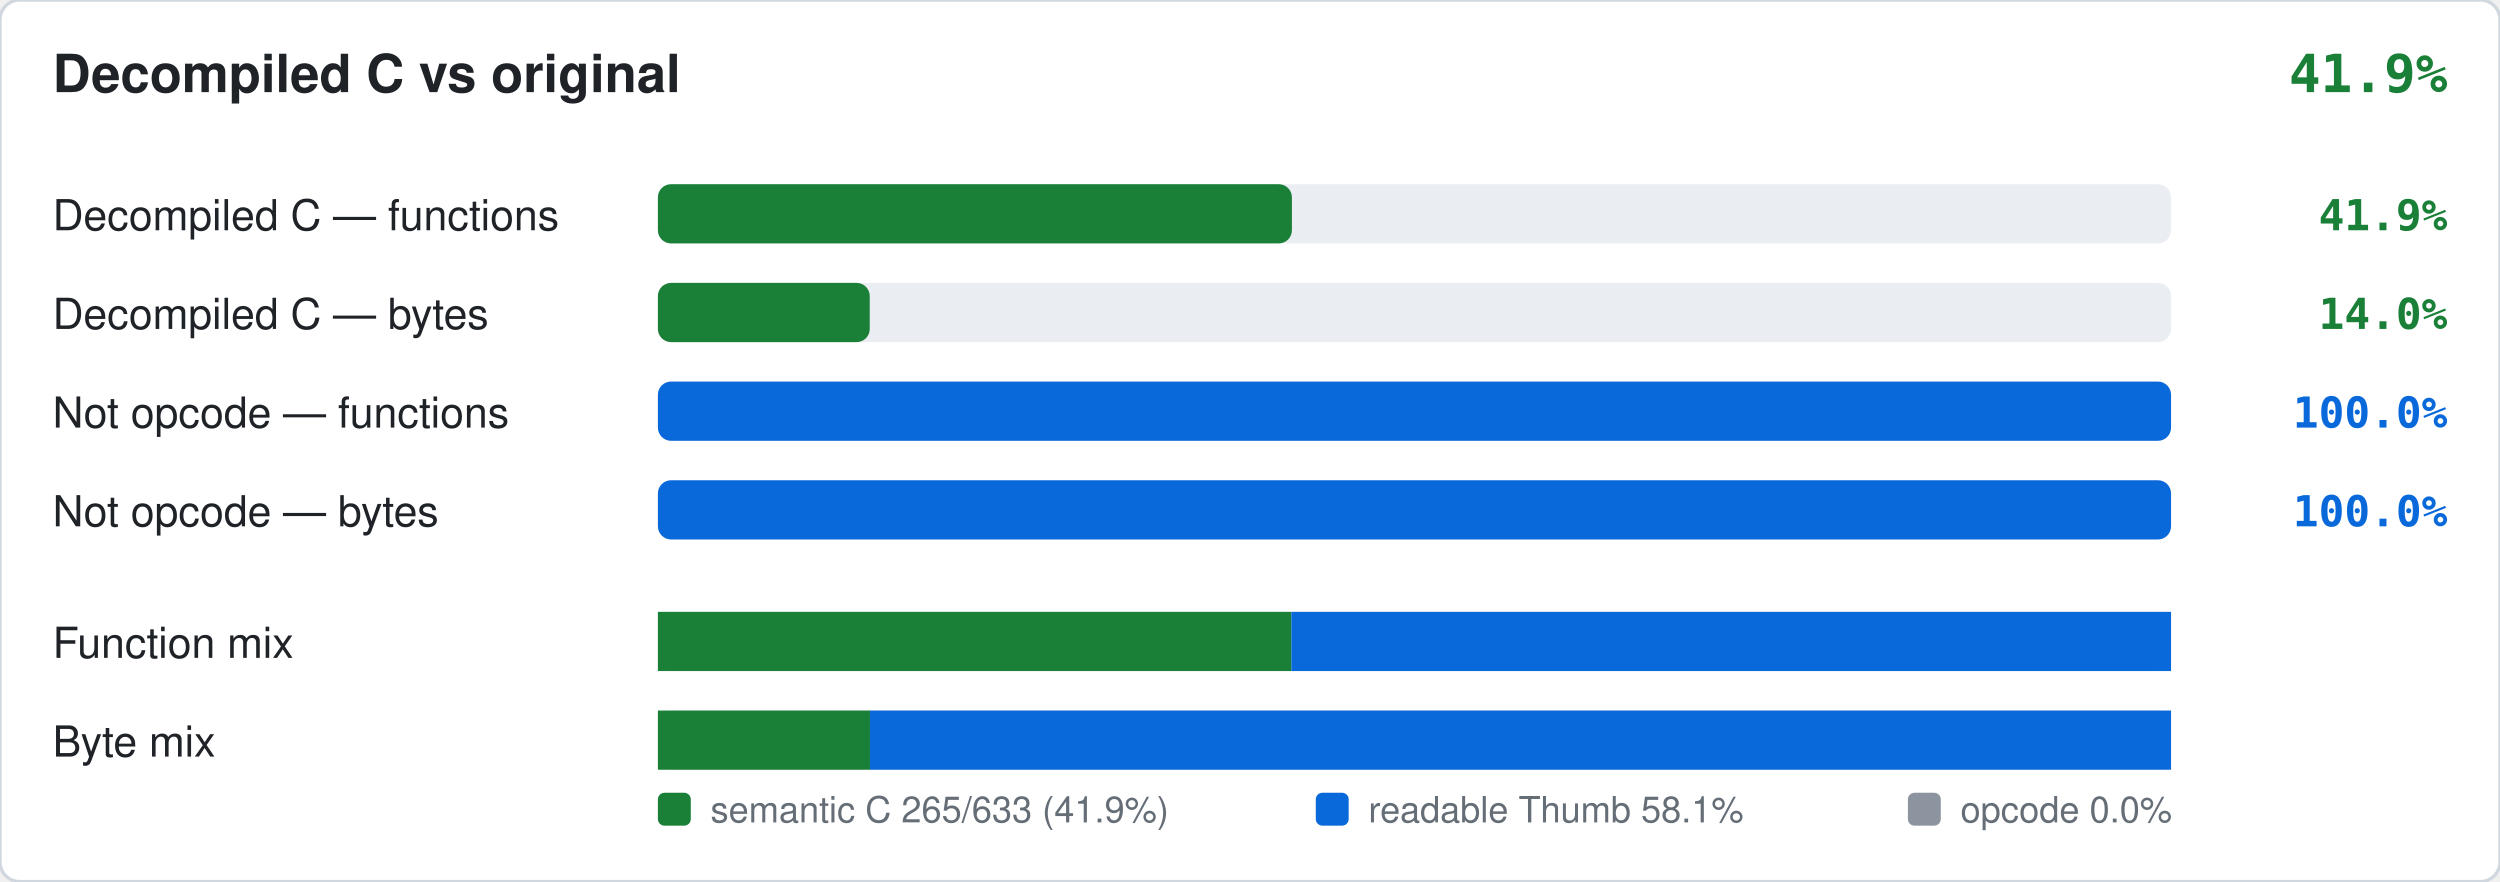
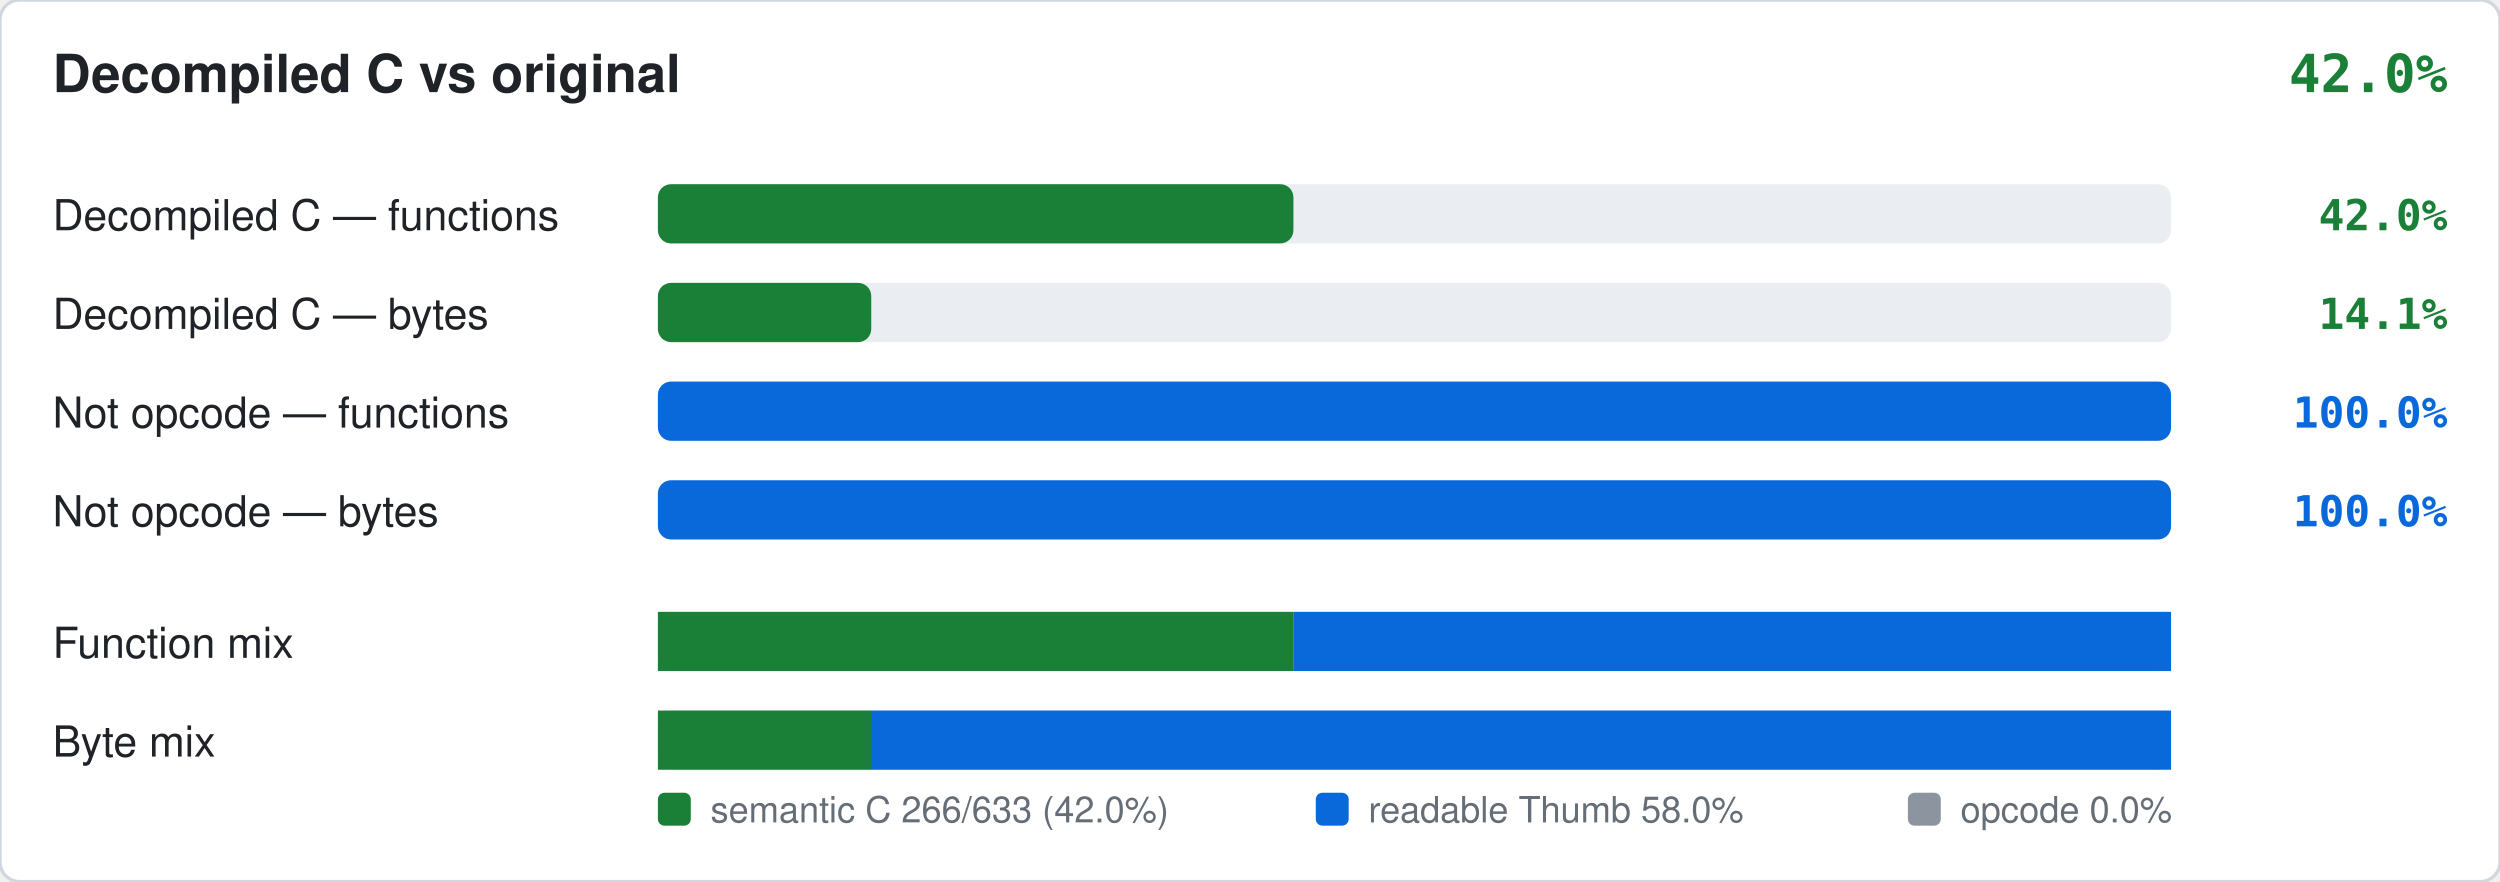
- <svg xmlns="http://www.w3.org/2000/svg" width="760" height="268" viewBox="0 0 760 268" role="img" aria-label="Decompiled C 41.9% functions, 14.0% bytes (265/633, 12,652/90,272)">
+ <svg xmlns="http://www.w3.org/2000/svg" width="760" height="268" viewBox="0 0 760 268" role="img" aria-label="Decompiled C 42.0% functions, 14.1% bytes (266/633, 12,712/90,272)">
  <rect width="760" height="268" rx="6" fill="#ffffff" stroke="#d0d7de" />
  <text x="16" y="28" font-family="-apple-system,BlinkMacSystemFont,Segoe UI,Helvetica,Arial,sans-serif" font-size="16" font-weight="600" fill="#1f2328">Decompiled C vs original</text>
-   <text x="744" y="28" text-anchor="end" font-family="ui-monospace,SFMono-Regular,Menlo,Consolas,monospace" font-size="16" font-weight="700" fill="#1a7f37">41.9%</text>
+   <text x="744" y="28" text-anchor="end" font-family="ui-monospace,SFMono-Regular,Menlo,Consolas,monospace" font-size="16" font-weight="700" fill="#1a7f37">42.0%</text>
  <text x="16" y="70" font-family="-apple-system,BlinkMacSystemFont,Segoe UI,Helvetica,Arial,sans-serif" font-size="13" fill="#1f2328">Decompiled C — functions</text>
  <rect x="200.00" y="56.00" width="460.00" height="18.00" rx="4" fill="#eaeef2" />
-   <rect x="200.00" y="56.00" width="192.74" height="18.00" rx="4" fill="#1a7f37" />
-   <text x="744" y="70" text-anchor="end" font-family="ui-monospace,SFMono-Regular,Menlo,Consolas,monospace" font-size="13" font-weight="700" fill="#1a7f37">41.9%</text>
+   <rect x="200.00" y="56.00" width="193.20" height="18.00" rx="4" fill="#1a7f37" />
+   <text x="744" y="70" text-anchor="end" font-family="ui-monospace,SFMono-Regular,Menlo,Consolas,monospace" font-size="13" font-weight="700" fill="#1a7f37">42.0%</text>
  <text x="16" y="100" font-family="-apple-system,BlinkMacSystemFont,Segoe UI,Helvetica,Arial,sans-serif" font-size="13" fill="#1f2328">Decompiled C — bytes</text>
  <rect x="200.00" y="86.00" width="460.00" height="18.00" rx="4" fill="#eaeef2" />
-   <rect x="200.00" y="86.00" width="64.40" height="18.00" rx="4" fill="#1a7f37" />
-   <text x="744" y="100" text-anchor="end" font-family="ui-monospace,SFMono-Regular,Menlo,Consolas,monospace" font-size="13" font-weight="700" fill="#1a7f37">14.0%</text>
+   <rect x="200.00" y="86.00" width="64.86" height="18.00" rx="4" fill="#1a7f37" />
+   <text x="744" y="100" text-anchor="end" font-family="ui-monospace,SFMono-Regular,Menlo,Consolas,monospace" font-size="13" font-weight="700" fill="#1a7f37">14.1%</text>
  <text x="16" y="130" font-family="-apple-system,BlinkMacSystemFont,Segoe UI,Helvetica,Arial,sans-serif" font-size="13" fill="#1f2328">Not opcode — functions</text>
  <rect x="200.00" y="116.00" width="460.00" height="18.00" rx="4" fill="#eaeef2" />
  <rect x="200.00" y="116.00" width="460.00" height="18.00" rx="4" fill="#0969da" />
  <text x="744" y="130" text-anchor="end" font-family="ui-monospace,SFMono-Regular,Menlo,Consolas,monospace" font-size="13" font-weight="700" fill="#0969da">100.0%</text>
  <text x="16" y="160" font-family="-apple-system,BlinkMacSystemFont,Segoe UI,Helvetica,Arial,sans-serif" font-size="13" fill="#1f2328">Not opcode — bytes</text>
  <rect x="200.00" y="146.00" width="460.00" height="18.00" rx="4" fill="#eaeef2" />
  <rect x="200.00" y="146.00" width="460.00" height="18.00" rx="4" fill="#0969da" />
  <text x="744" y="160" text-anchor="end" font-family="ui-monospace,SFMono-Regular,Menlo,Consolas,monospace" font-size="13" font-weight="700" fill="#0969da">100.0%</text>
  <text x="16" y="200" font-family="-apple-system,BlinkMacSystemFont,Segoe UI,Helvetica,Arial,sans-serif" font-size="13" fill="#1f2328">Function mix</text>
  <rect x="200.00" y="186.00" width="460.00" height="18.00" rx="4" fill="#eaeef2" />
-   <rect x="200.00" y="186.00" width="192.58" height="18.00" fill="#1a7f37" />
-   <rect x="392.58" y="186.00" width="267.42" height="18.00" fill="#0969da" />
+   <rect x="200.00" y="186.00" width="193.30" height="18.00" fill="#1a7f37" />
+   <rect x="393.30" y="186.00" width="266.70" height="18.00" fill="#0969da" />
  <text x="16" y="230" font-family="-apple-system,BlinkMacSystemFont,Segoe UI,Helvetica,Arial,sans-serif" font-size="13" fill="#1f2328">Byte mix</text>
  <rect x="200.00" y="216.00" width="460.00" height="18.00" rx="4" fill="#eaeef2" />
-   <rect x="200.00" y="216.00" width="64.47" height="18.00" fill="#1a7f37" />
-   <rect x="264.47" y="216.00" width="395.53" height="18.00" fill="#0969da" />
+   <rect x="200.00" y="216.00" width="64.78" height="18.00" fill="#1a7f37" />
+   <rect x="264.78" y="216.00" width="395.22" height="18.00" fill="#0969da" />
  <rect x="200" y="241" width="10" height="10" rx="2" fill="#1a7f37" />
-   <text x="216" y="250" font-family="-apple-system,BlinkMacSystemFont,Segoe UI,Helvetica,Arial,sans-serif" font-size="11" fill="#656d76">semantic C 265/633 (41.9%)</text>
+   <text x="216" y="250" font-family="-apple-system,BlinkMacSystemFont,Segoe UI,Helvetica,Arial,sans-serif" font-size="11" fill="#656d76">semantic C 266/633 (42.0%)</text>
  <rect x="400" y="241" width="10" height="10" rx="2" fill="#0969da" />
-   <text x="416" y="250" font-family="-apple-system,BlinkMacSystemFont,Segoe UI,Helvetica,Arial,sans-serif" font-size="11" fill="#656d76">readable Thumb 58.1%</text>
+   <text x="416" y="250" font-family="-apple-system,BlinkMacSystemFont,Segoe UI,Helvetica,Arial,sans-serif" font-size="11" fill="#656d76">readable Thumb 58.0%</text>
  <rect x="580" y="241" width="10" height="10" rx="2" fill="#8c959f" />
  <text x="596" y="250" font-family="-apple-system,BlinkMacSystemFont,Segoe UI,Helvetica,Arial,sans-serif" font-size="11" fill="#656d76">opcode 0.0%</text>
</svg>
